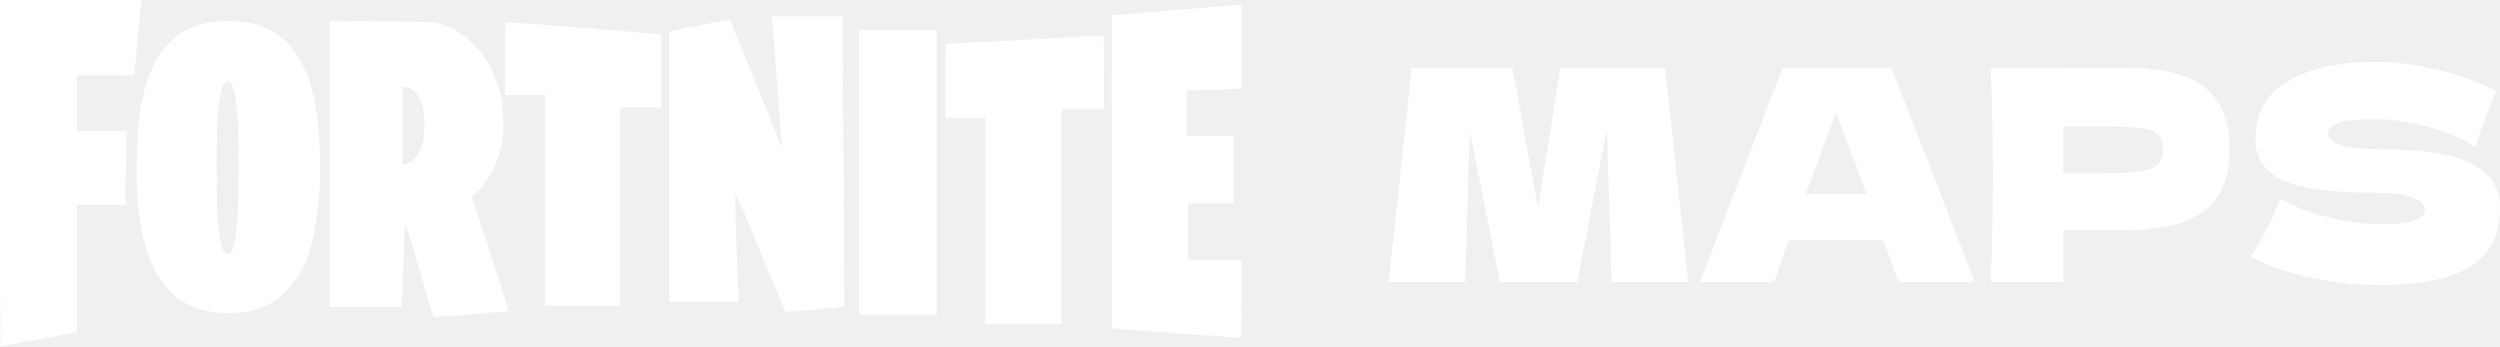
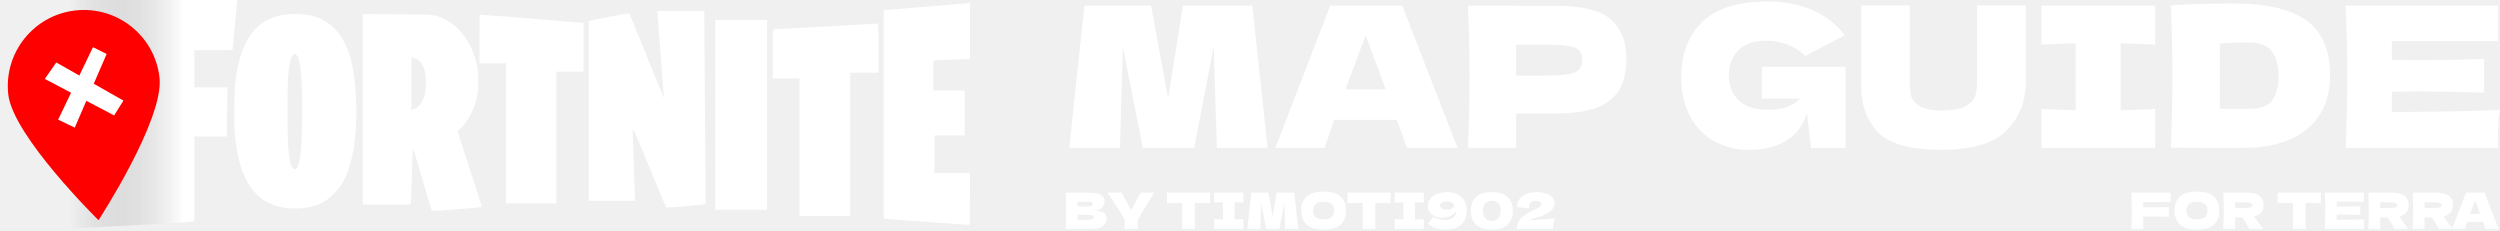
- <svg xmlns="http://www.w3.org/2000/svg" width="4245" height="588" viewBox="0 0 4245 588" fill="none">
-   <path d="M2827.36 115.027L2866.52 478.987H2736.5L2728.47 219.302L2678.27 478.987H2546.75L2495.55 221.307L2488.02 478.987H2358L2397.16 115.027H2567.83L2611.5 352.152L2649.66 115.027H2827.36Z" fill="white" />
-   <path d="M3223.32 478.987C3216.96 459.937 3208.42 436.04 3197.72 407.298H3037.58L3012.48 478.987H2886.48L3027.04 115.027H3211.77L3353.33 478.987H3223.32ZM3169.1 329.091C3156.39 293.999 3143.33 258.906 3129.95 223.814L3117.9 191.228C3106.19 221.641 3088.95 267.596 3066.19 329.091H3169.1Z" fill="white" />
-   <path d="M3608.02 115.528C3674.62 115.528 3720.97 127.392 3747.07 151.122C3773.18 174.517 3786.23 207.604 3786.23 250.384C3786.23 279.795 3781.04 304.861 3770.67 325.582C3760.29 345.969 3742.05 362.011 3715.95 373.709C3689.85 385.072 3653.87 390.754 3608.02 390.754H3503.61V478.987H3380.12C3382.8 414.149 3384.13 353.489 3384.13 297.007C3384.13 240.524 3382.8 179.864 3380.12 115.027H3503.61V115.528H3608.02ZM3572.88 293.999C3600.66 293.999 3621.41 292.996 3635.13 290.991C3649.19 288.651 3658.89 284.641 3664.24 278.959C3669.93 273.277 3672.78 264.922 3672.78 253.893C3672.78 242.864 3670.1 234.676 3664.75 229.328C3659.73 223.646 3650.19 219.803 3636.13 217.798C3622.41 215.792 3601.33 214.79 3572.88 214.79H3503.61V293.999H3572.88Z" fill="white" />
-   <path d="M3821.32 435.873C3832.7 418.828 3842.07 402.953 3849.43 388.247C3857.13 373.542 3864.49 356.497 3871.52 337.112C3895.28 350.815 3922.89 361.51 3954.35 369.197C3985.81 376.884 4015.09 380.728 4042.2 380.728C4069.97 380.728 4089.55 378.388 4100.93 373.709C4112.31 368.696 4118 363.348 4118 357.667C4118 337.28 4086.87 327.086 4024.63 327.086C3956.36 327.086 3906.83 320.068 3876.04 306.03C3845.25 291.659 3829.85 268.598 3829.85 236.848C3829.85 191.729 3848.6 158.474 3886.08 137.085C3923.56 115.695 3972.25 105 4032.16 105C4066.96 105 4102.6 109.512 4139.08 118.536C4175.89 127.225 4209.02 139.257 4238.47 154.631C4228.77 176.689 4218.56 203.594 4207.85 235.344C4205.84 242.028 4204.17 247.041 4202.83 250.384C4185.77 236.681 4160 225.317 4125.53 216.294C4091.06 206.936 4060.6 202.257 4034.16 202.257C4002.37 202.257 3980.95 204.429 3969.91 208.774C3958.87 212.784 3953.34 218.8 3953.34 226.821C3953.34 234.843 3960.87 241.36 3975.93 246.373C3991.33 251.052 4013.42 253.392 4042.2 253.392C4113.14 253.392 4164.68 261.58 4196.81 277.956C4228.94 293.999 4245 318.731 4245 352.152C4245 398.942 4227.93 432.698 4193.8 453.419C4159.66 473.806 4107.96 484 4038.68 484C4001.53 484 3963.72 479.989 3925.23 471.968C3886.75 463.613 3852.11 451.581 3821.32 435.873Z" fill="white" />
-   <path d="M0 294C0 455.733 0.4 588 0.933 588C1.733 588 110.4 567.867 123.733 565.2L130.667 563.867V348H213.333V328.267C213.333 317.467 213.733 289.333 214.267 265.6L215.067 222.667H130.667V128H179.333C206.133 128 228 127.733 228 127.333C228 125.867 238.667 12 239.333 6.267L240.133 0H0V294Z" fill="white" />
-   <path d="M1994.4 17.2L1888 26V557.2L1892.4 557.867C1896.27 558.533 2102.27 573.467 2106.4 573.333C2107.6 573.333 2108 559.2 2108 507.333V441.333H2017.33V345.333H2094.67V230.667H2014.67V154.667L2017.73 154.133C2019.33 153.733 2032.93 153.2 2048 152.667C2063.07 152.267 2082.67 151.6 2091.73 151.067L2108 150.267V8L2104.4 8.133C2102.27 8.267 2052.8 12.267 1994.4 17.2Z" fill="white" />
-   <path d="M1311.33 35.6C1312.67 48.933 1327.87 249.867 1327.6 250.133C1327.47 250.4 1307.87 202.267 1284 143.2C1260.27 84.133 1240.27 35.2 1239.73 34.267C1238.93 32.8 1202.13 39.6 1141.73 52.4L1136 53.6V512H1254.67L1254 502.4C1252.67 484.533 1247.73 336.8 1248.27 330.933C1248.67 325.733 1252.67 334.8 1290.53 426.267C1313.47 481.867 1332.93 527.867 1333.47 528.667C1334.27 529.467 1352.8 528.267 1384.27 525.6C1411.6 523.2 1434 521.067 1434 520.933C1434.13 520.8 1433.47 424.667 1432.53 307.333C1431.6 190 1430.8 79.2 1430.8 60.933L1430.67 28H1310.53L1311.33 35.6Z" fill="white" />
-   <path d="M372.667 36.133C292.933 41.467 249.067 96 235.2 206.667C232.4 229.6 231.2 307.467 233.2 334.667C239.867 422.933 263.733 480.267 306.133 509.467C328.933 525.067 363.2 533.467 397.067 531.467C435.6 529.333 461.867 518.4 485.467 494.8C504.8 475.467 515.333 457.333 525.467 426.4C539.6 383.2 546 318.667 542.8 251.467C539.2 176.267 527.867 129.467 504.533 93.6C482.267 59.467 447.067 39.067 406 36.533C399.467 36.133 392.533 35.733 390.667 35.467C388.8 35.333 380.8 35.6 372.667 36.133ZM391.467 140.933C401.2 151.467 405.333 193.467 405.333 283.333C405.333 394 398.4 440 383.2 430.133C376.667 425.733 371.733 404.267 369.333 368.667C367.6 342.667 367.6 223.6 369.333 198.667C371.867 163.467 376.4 144 383.2 139.333C386.933 136.667 387.6 136.8 391.467 140.933Z" fill="white" />
-   <path d="M560 521.333H682.267L683.067 504.4C683.6 494.933 684.667 464.267 685.467 436C686.267 407.733 687.333 382.933 687.867 380.933C688.533 378.133 694.267 396.133 711.867 456.933C724.667 500.8 735.467 537.2 736 537.733C737.067 538.933 862.133 529.067 863.467 527.733C863.867 527.2 850 483.6 832.667 430.533L801.2 334.267L807.867 328.4C830 309.067 848.267 271.733 853.467 234.8C855.733 218.667 854.267 178.667 850.8 163.867C837.467 105.867 802.133 60.8 757.067 44C737.467 36.8 739.067 36.933 646.4 36.4L560 35.867V521.333ZM697.467 150.8C706.933 155.467 714.667 167.467 718.8 184C721.6 195.067 721.2 230.133 718.133 241.333C712.4 262.4 702.267 274.667 687.067 279.333L684 280.133V146.667L688.4 147.6C690.667 148 694.8 149.467 697.467 150.8Z" fill="white" />
-   <path d="M857.333 99.333V161.333H925.333V518.667H1053.33V182.667H1122.67V58.667L1119.73 58.133C1116.93 57.467 862.667 37.2 859.067 37.333C857.733 37.333 857.333 50.667 857.333 99.333Z" fill="white" />
-   <path d="M1458.67 534.667H1590.67V50.667H1458.67V534.667Z" fill="white" />
-   <path d="M1741.33 67.467C1669.07 71.333 1608.93 74.533 1607.73 74.533C1605.47 74.667 1605.33 78.533 1605.33 137.333V200H1673.33V550.667H1802.67V185.333H1874.67V122.667C1874.67 88.133 1874.27 60.133 1873.73 60.133C1873.07 60.267 1813.6 63.467 1741.33 67.467Z" fill="white" />
+ <svg xmlns="http://www.w3.org/2000/svg" width="6374" height="588" viewBox="0 0 6374 588" fill="none">
+   <path d="M77.025 294C77.025 455.733 77.425 588 77.959 588C78.758 588 475.425 567.867 488.758 565.2L495.692 563.867V348H578.358V328.267C578.358 317.467 578.758 289.333 579.292 265.6L580.092 222.667H495.692V128H544.358C571.158 128 593.025 127.733 593.025 127.333C593.025 125.867 603.692 12 604.359 6.267L605.159 0H77.025V294Z" fill="url(#paint0_linear_9_22)" />
+   <path d="M2359.43 17.2L2253.03 26V557.2L2257.43 557.867C2261.29 558.533 2467.29 573.467 2471.43 573.333C2472.62 573.333 2473.03 559.2 2473.03 507.333V441.333H2382.36V345.333H2459.69V230.667H2379.69V154.667L2382.76 154.133C2384.36 153.733 2397.96 153.2 2413.03 152.667C2428.09 152.267 2447.69 151.6 2456.76 151.067L2473.03 150.267V8L2469.43 8.133C2467.29 8.267 2417.82 12.267 2359.43 17.2Z" fill="url(#paint1_linear_9_22)" />
+   <path d="M1676.36 35.6C1677.69 48.933 1692.89 249.867 1692.63 250.133C1692.49 250.4 1672.89 202.267 1649.03 143.2C1625.29 84.133 1605.29 35.2 1604.76 34.267C1603.96 32.8 1567.16 39.6 1506.76 52.4L1501.03 53.6V512H1619.69L1619.03 502.4C1617.69 484.533 1612.76 336.8 1613.29 330.933C1613.69 325.733 1617.69 334.8 1655.56 426.267C1678.49 481.867 1697.96 527.867 1698.49 528.667C1699.29 529.467 1717.83 528.267 1749.29 525.6C1776.63 523.2 1799.03 521.067 1799.03 520.933C1799.16 520.8 1798.49 424.667 1797.56 307.333C1796.63 190 1795.83 79.2 1795.83 60.933L1795.69 28H1675.56L1676.36 35.6Z" fill="url(#paint2_linear_9_22)" />
+   <path d="M737.692 36.133C657.958 41.467 614.092 96 600.225 206.667C597.425 229.6 596.225 307.467 598.225 334.667C604.892 422.933 628.758 480.267 671.158 509.467C693.958 525.067 728.225 533.467 762.092 531.467C800.625 529.333 826.892 518.4 850.492 494.8C869.825 475.467 880.358 457.333 890.492 426.4C904.625 383.2 911.025 318.667 907.825 251.467C904.225 176.267 892.892 129.467 869.558 93.6C847.292 59.467 812.092 39.067 771.025 36.533C764.492 36.133 757.558 35.733 755.692 35.467C753.825 35.333 745.825 35.6 737.692 36.133ZM756.492 140.933C766.225 151.467 770.359 193.467 770.359 283.333C770.359 394 763.425 440 748.225 430.133C741.692 425.733 736.759 404.267 734.359 368.667C732.625 342.667 732.625 223.6 734.359 198.667C736.892 163.467 741.425 144 748.225 139.333C751.958 136.667 752.625 136.8 756.492 140.933Z" fill="url(#paint3_linear_9_22)" />
+   <path d="M925.025 521.333H1047.29L1048.09 504.4C1048.63 494.933 1049.69 464.267 1050.49 436C1051.29 407.733 1052.36 382.933 1052.89 380.933C1053.56 378.133 1059.29 396.133 1076.89 456.933C1089.69 500.8 1100.49 537.2 1101.03 537.733C1102.09 538.933 1227.16 529.067 1228.49 527.733C1228.89 527.2 1215.03 483.6 1197.69 430.533L1166.23 334.267L1172.89 328.4C1195.03 309.067 1213.29 271.733 1218.49 234.8C1220.76 218.667 1219.29 178.667 1215.83 163.867C1202.49 105.867 1167.16 60.8 1122.09 44C1102.49 36.8 1104.09 36.933 1011.43 36.4L925.025 35.867V521.333ZM1062.49 150.8C1071.96 155.467 1079.69 167.467 1083.83 184C1086.63 195.067 1086.23 230.133 1083.16 241.333C1077.43 262.4 1067.29 274.667 1052.09 279.333L1049.03 280.133V146.667L1053.43 147.6C1055.69 148 1059.83 149.467 1062.49 150.8Z" fill="url(#paint4_linear_9_22)" />
+   <path d="M1222.36 99.333V161.333H1290.36V518.667H1418.36V182.667H1487.69V58.667L1484.76 58.133C1481.96 57.467 1227.69 37.2 1224.09 37.333C1222.76 37.333 1222.36 50.667 1222.36 99.333Z" fill="url(#paint5_linear_9_22)" />
+   <path d="M1823.69 534.667H1955.69V50.667H1823.69V534.667Z" fill="url(#paint6_linear_9_22)" />
+   <path d="M2106.36 67.467C2034.09 71.333 1973.96 74.533 1972.76 74.533C1970.49 74.667 1970.36 78.533 1970.36 137.333V200H2038.36V550.667H2167.69V185.333H2239.69V122.667C2239.69 88.133 2239.29 60.133 2238.76 60.133C2238.09 60.267 2178.63 63.467 2106.36 67.467Z" fill="url(#paint7_linear_9_22)" />
+   <path d="M3192.91 14.486L3231.86 377.007H3102.53L3094.54 118.349L3044.6 377.007H2913.78L2862.84 120.346L2855.35 377.007H2726.03L2764.97 14.486H2934.75L2978.19 250.674L3016.14 14.486H3192.91Z" fill="url(#paint8_linear_9_22)" />
+   <path d="M3586.77 377.007C3580.45 358.032 3571.96 334.23 3561.31 305.601H3402.02L3377.05 377.007H3251.72L3391.53 14.486H3575.29L3716.1 377.007H3586.77ZM3532.84 227.704C3520.19 192.75 3507.21 157.797 3493.9 122.843L3481.91 90.386C3470.26 120.679 3453.12 166.452 3430.48 227.704H3532.84Z" fill="url(#paint9_linear_9_22)" />
+   <path d="M3969.45 14.986C4035.69 14.986 4081.8 26.803 4107.76 50.439C4133.73 73.741 4146.71 106.697 4146.71 149.308C4146.71 178.602 4141.55 203.569 4131.23 224.209C4120.91 244.515 4102.77 260.494 4076.8 272.145C4050.84 283.464 4015.05 289.123 3969.45 289.123H3865.58V377.007H3742.75C3745.41 312.425 3746.74 252.005 3746.74 195.746C3746.74 139.487 3745.41 79.067 3742.75 14.486H3865.58V14.986H3969.45ZM3934.49 192.75C3962.12 192.75 3982.76 191.752 3996.41 189.754C4010.39 187.424 4020.05 183.429 4025.37 177.77C4031.03 172.111 4033.86 163.789 4033.86 152.803C4033.86 141.818 4031.2 133.662 4025.87 128.336C4020.88 122.676 4011.39 118.848 3997.41 116.851C3983.76 114.853 3962.79 113.855 3934.49 113.855H3865.58V192.75H3934.49Z" fill="url(#paint10_linear_9_22)" />
+   <path d="M4492.19 170.28H4705.41V377.007H4617.52L4607.04 288.624C4597.05 320.248 4579.24 343.717 4553.61 359.03C4527.97 374.343 4496.68 382 4459.73 382C4426.11 382 4396.15 374.51 4369.85 359.53C4343.88 344.55 4323.41 323.078 4308.43 295.115C4293.78 267.152 4286.46 234.528 4286.46 197.244C4286.46 137.657 4304.27 90.552 4339.89 55.931C4375.51 21.31 4430.94 4 4506.17 4C4549.11 4 4586.9 10.991 4619.52 24.972C4652.48 38.954 4680.44 60.592 4703.41 89.886C4688.43 97.543 4659.13 112.856 4615.53 135.826L4603.04 142.816C4590.06 129.834 4574.91 120.18 4557.6 113.855C4540.29 107.197 4521.98 103.868 4502.68 103.868C4470.72 103.868 4446.92 112.357 4431.27 129.334C4415.62 145.979 4407.8 166.618 4407.8 191.252C4407.8 217.884 4416.12 239.355 4432.77 255.667C4449.74 271.979 4475.54 280.135 4510.16 280.135C4525.14 280.135 4539.63 277.971 4553.61 273.643C4567.92 269.316 4579.91 261.826 4589.56 251.173H4492.19V170.28Z" fill="url(#paint11_linear_9_22)" />
+   <path d="M5040.94 13.987H5164.77V212.724C5164.11 261.659 5147.29 302.106 5114.34 334.063C5081.71 366.021 5026.62 382 4949.06 382C4870.49 382 4816.73 366.853 4787.77 336.56C4758.81 305.934 4744.66 265.82 4745.33 216.219V13.987H4869.16V208.23C4869.16 222.877 4870.16 234.861 4872.16 244.182C4874.49 253.17 4881.48 261.659 4893.13 269.649C4905.12 277.638 4924.26 281.633 4950.56 281.633C4979.18 281.633 5000.16 277.638 5013.47 269.649C5026.79 261.326 5034.61 252.172 5036.94 242.185C5039.6 232.198 5040.94 219.382 5040.94 203.736V13.987Z" fill="url(#paint12_linear_9_22)" />
+   <path d="M5494.8 113.855C5455.18 111.857 5425.89 110.692 5406.91 110.359V281.133C5426.22 280.801 5455.51 279.635 5494.8 277.638V377.007H5204.68V277.638C5242.96 279.635 5272.09 280.801 5292.06 281.133V110.359C5272.09 110.692 5242.96 111.857 5204.68 113.855V14.486H5494.8V113.855Z" fill="url(#paint13_linear_9_22)" />
+   <path d="M5694.6 8.993C5757.18 8.993 5806.62 16.65 5842.9 31.963C5879.19 46.943 5904.49 67.915 5918.8 94.88C5933.45 121.511 5940.77 154.301 5940.77 193.25C5940.77 230.201 5932.45 262.491 5915.81 290.122C5899.16 317.752 5874.19 339.223 5840.9 354.536C5807.61 369.517 5766.67 377.007 5718.07 377.007C5688.44 377.007 5658.31 377.007 5627.69 377.007C5597.06 377.007 5566.1 376.84 5534.81 376.507C5537.47 310.927 5538.8 249.841 5538.8 193.25C5538.8 135.992 5537.47 76.238 5534.81 13.987C5574.42 10.658 5627.69 8.993 5694.6 8.993ZM5732.05 277.638C5763.01 277.638 5783.65 270.148 5793.97 255.168C5804.29 240.188 5809.45 219.548 5809.45 193.25C5809.45 167.95 5803.95 147.477 5792.97 131.831C5782.32 116.185 5762.01 108.362 5732.05 108.362C5699.76 108.362 5675.62 109.361 5659.64 111.358V277.638H5732.05Z" fill="url(#paint14_linear_9_22)" />
+   <path d="M6098.35 285.627C6224.85 284.962 6316.56 283.131 6373.49 280.135C6371.16 293.783 6369.66 307.931 6368.99 322.579C6368.66 336.893 6368.5 355.036 6368.5 377.007H5980.51C5983.17 312.425 5984.5 252.005 5984.5 195.746C5984.5 139.487 5983.17 79.067 5980.51 14.486H6368.5V104.867H6098.35V152.803C6114.33 153.136 6137.97 153.303 6169.26 153.303C6222.19 153.303 6276.95 152.304 6333.54 150.306V236.193C6276.95 234.196 6222.19 233.197 6169.26 233.197C6137.97 233.197 6114.33 233.363 6098.35 233.696V285.627Z" fill="url(#paint15_linear_9_22)" />
+   <path d="M2792.15 537.792C2811.61 537.792 2821.34 543.979 2821.34 556.352C2821.34 562.155 2820.01 567.104 2817.37 571.2C2814.72 575.211 2809.99 578.368 2803.16 580.672C2796.33 582.891 2786.86 584 2774.75 584H2717.15C2717.83 567.445 2718.17 551.957 2718.17 537.536C2718.17 523.115 2717.83 507.627 2717.15 491.072H2747.23V491.2H2774.49C2785.07 491.2 2793.39 492.096 2799.45 493.888C2805.59 495.595 2809.9 498.112 2812.38 501.44C2814.94 504.768 2816.22 508.992 2816.22 514.112C2816.22 519.317 2814.38 523.968 2810.71 528.064C2807.13 532.075 2800.94 535.317 2792.15 537.792ZM2747.23 514.496V526.4H2771.8C2777.09 526.4 2780.76 525.931 2782.81 524.992C2784.94 524.053 2786.01 522.347 2786.01 519.872C2786.01 517.909 2784.9 516.544 2782.68 515.776C2780.55 514.923 2776.92 514.496 2771.8 514.496H2747.23ZM2771.8 560.576C2776.24 560.576 2779.61 560.405 2781.91 560.064C2784.3 559.637 2786.01 558.955 2787.03 558.016C2788.06 556.992 2788.57 555.627 2788.57 553.92C2788.57 551.701 2787.33 550.123 2784.86 549.184C2782.47 548.16 2778.12 547.648 2771.8 547.648H2747.23V560.576H2771.8Z" fill="url(#paint16_linear_9_22)" />
+   <path d="M2942.94 491.072L2940.51 494.784C2931.38 508.949 2923.53 521.493 2916.96 532.416C2910.47 543.253 2905.05 553.237 2900.7 562.368V584H2867.29V560.192C2864.14 553.792 2860.42 547.221 2856.16 540.48C2851.89 533.653 2845.83 524.309 2837.98 512.448C2831.84 503.403 2827.14 496.277 2823.9 491.072H2859.74C2862.3 496.277 2866.48 504 2872.28 514.24C2878.09 524.651 2882.05 531.989 2884.19 536.256C2887.17 530.027 2891.19 522.389 2896.22 513.344C2902.11 502.763 2906.08 495.339 2908.12 491.072H2942.94Z" fill="url(#paint17_linear_9_22)" />
+   <path d="M3085.35 517.952C3071.95 517.525 3058.94 517.269 3046.31 517.184V584H3014.31V517.184C3001.59 517.269 2988.62 517.525 2975.4 517.952V491.072H3085.35V517.952Z" fill="url(#paint18_linear_9_22)" />
+   <path d="M3170.01 516.544C3159.86 516.032 3152.35 515.733 3147.49 515.648V559.424C3152.43 559.339 3159.94 559.04 3170.01 558.528V584H3095.65V558.528C3105.46 559.04 3112.93 559.339 3118.05 559.424V515.648C3112.93 515.733 3105.46 516.032 3095.65 516.544V491.072H3170.01V516.544Z" fill="url(#paint19_linear_9_22)" />
+   <path d="M3299.95 491.072L3309.93 584H3276.78L3274.73 517.696L3261.93 584H3228.4L3215.34 518.208L3213.42 584H3180.27L3190.25 491.072H3233.77L3244.91 551.616L3254.64 491.072H3299.95Z" fill="url(#paint20_linear_9_22)" />
+   <path d="M3374.61 585.28C3355.06 585.28 3340.69 581.056 3331.47 572.608C3322.25 564.075 3317.65 552.128 3317.65 536.768C3317.65 521.579 3322.21 509.717 3331.34 501.184C3340.56 492.651 3354.98 488.384 3374.61 488.384C3394.32 488.384 3408.74 492.651 3417.87 501.184C3427.09 509.717 3431.69 521.579 3431.69 536.768C3431.69 552.213 3427.13 564.16 3418 572.608C3408.87 581.056 3394.4 585.28 3374.61 585.28ZM3374.61 559.168C3384.08 559.168 3390.9 557.376 3395.09 553.792C3399.27 550.123 3401.36 544.448 3401.36 536.768C3401.36 529.259 3399.27 523.669 3395.09 520C3390.9 516.331 3384.08 514.496 3374.61 514.496C3365.22 514.496 3358.43 516.331 3354.25 520C3350.07 523.669 3347.98 529.259 3347.98 536.768C3347.98 544.363 3350.07 549.995 3354.25 553.664C3358.43 557.333 3365.22 559.168 3374.61 559.168Z" fill="url(#paint21_linear_9_22)" />
+   <path d="M3545.47 517.952C3532.07 517.525 3519.06 517.269 3506.43 517.184V584H3474.43V517.184C3461.72 517.269 3448.75 517.525 3435.52 517.952V491.072H3545.47V517.952Z" fill="url(#paint22_linear_9_22)" />
+   <path d="M3630.14 516.544C3619.98 516.032 3612.47 515.733 3607.61 515.648V559.424C3612.56 559.339 3620.07 559.04 3630.14 558.528V584H3555.77V558.528C3565.58 559.04 3573.05 559.339 3578.17 559.424V515.648C3573.05 515.733 3565.58 516.032 3555.77 516.544V491.072H3630.14V516.544Z" fill="url(#paint23_linear_9_22)" />
+   <path d="M3690.57 489.792C3700.13 489.792 3708.62 491.712 3716.04 495.552C3723.55 499.307 3729.36 504.555 3733.45 511.296C3737.63 518.037 3739.72 525.717 3739.72 534.336C3739.72 551.488 3734.94 564.288 3725.39 572.736C3715.92 581.099 3703.11 585.28 3686.99 585.28C3667.36 585.28 3651.87 580.331 3640.52 570.432C3645.64 564.971 3650.34 558.955 3654.6 552.384C3657.93 555.115 3662.67 557.248 3668.81 558.784C3674.96 560.235 3680.54 560.96 3685.58 560.96C3693 560.96 3699.23 559.125 3704.27 555.456C3709.3 551.701 3712.37 546.368 3713.48 539.456C3713.57 539.029 3713.61 538.432 3713.61 537.664C3709.52 543.637 3704.1 548.032 3697.36 550.848C3690.61 553.579 3683.74 554.944 3676.75 554.944C3669.92 554.944 3663.73 553.707 3658.19 551.232C3652.64 548.757 3648.29 545.387 3645.13 541.12C3641.97 536.768 3640.4 531.904 3640.4 526.528C3640.4 518.763 3642.57 512.107 3646.92 506.56C3651.36 501.013 3657.38 496.832 3664.97 494.016C3672.57 491.2 3681.1 489.792 3690.57 489.792ZM3689.29 534.848C3692.53 534.848 3695.52 534.379 3698.25 533.44C3701.07 532.416 3703.29 531.093 3704.91 529.472C3706.61 527.851 3707.47 526.101 3707.47 524.224C3707.47 521.323 3705.68 518.848 3702.09 516.8C3698.59 514.752 3694.33 513.728 3689.29 513.728C3684.26 513.728 3679.95 514.752 3676.36 516.8C3672.86 518.848 3671.11 521.323 3671.11 524.224C3671.11 527.211 3672.86 529.728 3676.36 531.776C3679.95 533.824 3684.26 534.848 3689.29 534.848Z" fill="url(#paint24_linear_9_22)" />
+   <path d="M3803.65 585.28C3785.31 585.28 3771.78 581.056 3763.08 572.608C3754.37 564.16 3750.02 552.427 3750.02 537.408C3750.02 522.475 3754.37 510.827 3763.08 502.464C3771.87 494.016 3785.39 489.792 3803.65 489.792C3821.91 489.792 3835.4 494.016 3844.1 502.464C3852.8 510.827 3857.16 522.475 3857.16 537.408C3857.16 552.427 3852.8 564.16 3844.1 572.608C3835.4 581.056 3821.91 585.28 3803.65 585.28ZM3803.78 562.88C3811.63 562.88 3817.35 560.491 3820.93 555.712C3824.52 550.848 3826.31 544.747 3826.31 537.408C3826.31 530.155 3824.52 524.139 3820.93 519.36C3817.35 514.496 3811.63 512.064 3803.78 512.064C3795.67 512.064 3789.79 514.496 3786.12 519.36C3782.53 524.139 3780.74 530.155 3780.74 537.408C3780.74 544.661 3782.53 550.72 3786.12 555.584C3789.79 560.448 3795.67 562.88 3803.78 562.88Z" fill="url(#paint25_linear_9_22)" />
+   <path d="M3899.52 561.6C3927.26 560.064 3948.76 558.357 3964.04 556.48C3962.58 560.917 3961.48 565.611 3960.71 570.56C3959.94 575.509 3959.56 579.989 3959.56 584H3868.04L3867.91 581.312C3867.91 572.949 3870.34 565.696 3875.2 559.552C3880.15 553.408 3887.02 547.733 3895.81 542.528C3898.37 540.992 3902.38 539.029 3907.84 536.64C3914.93 533.568 3920.39 530.88 3924.23 528.576C3928.07 526.187 3929.99 523.84 3929.99 521.536C3929.99 518.635 3928.79 516.331 3926.4 514.624C3924.01 512.917 3920.3 512.064 3915.27 512.064C3909.72 512.064 3905.5 513.472 3902.59 516.288C3899.78 519.104 3898.37 522.688 3898.37 527.04C3898.37 528.405 3898.5 529.813 3898.76 531.264C3888 529.899 3877.55 528.96 3867.4 528.448C3867.4 521.195 3869.27 514.667 3873.03 508.864C3876.87 502.976 3882.58 498.325 3890.18 494.912C3897.86 491.499 3907.25 489.792 3918.34 489.792C3928.49 489.792 3936.94 491.2 3943.68 494.016C3950.51 496.747 3955.5 500.245 3958.66 504.512C3961.9 508.693 3963.52 513.003 3963.52 517.44C3963.52 522.56 3962.37 526.955 3960.07 530.624C3957.85 534.293 3954.61 537.579 3950.34 540.48C3946.16 543.296 3940.53 546.368 3933.44 549.696C3932.42 550.208 3930.76 550.805 3928.45 551.488C3926.15 552.085 3924.7 552.469 3924.1 552.64C3918.04 554.432 3913.22 555.925 3909.64 557.12C3906.05 558.315 3902.68 559.808 3899.52 561.6Z" fill="url(#paint26_linear_9_22)" />
+   <path d="M5533.99 515.008H5464.35V528.448C5468.71 528.533 5475.23 528.576 5483.94 528.576C5498.96 528.576 5514.23 528.32 5529.76 527.808V552.896C5514.23 552.299 5497.85 552 5480.61 552C5473.44 552 5468.02 552.043 5464.35 552.128V584H5434.15C5434.83 567.445 5435.17 551.957 5435.17 537.536C5435.17 523.115 5434.83 507.627 5434.15 491.072H5533.99V515.008Z" fill="url(#paint27_linear_9_22)" />
+   <path d="M5601.23 585.28C5581.69 585.28 5567.31 581.056 5558.09 572.608C5548.88 564.075 5544.27 552.128 5544.27 536.768C5544.27 521.579 5548.84 509.717 5557.97 501.184C5567.18 492.651 5581.6 488.384 5601.23 488.384C5620.94 488.384 5635.36 492.651 5644.49 501.184C5653.71 509.717 5658.32 521.579 5658.32 536.768C5658.32 552.213 5653.75 564.16 5644.62 572.608C5635.49 581.056 5621.03 585.28 5601.23 585.28ZM5601.23 559.168C5610.7 559.168 5617.53 557.376 5621.71 553.792C5625.89 550.123 5627.98 544.448 5627.98 536.768C5627.98 529.259 5625.89 523.669 5621.71 520C5617.53 516.331 5610.7 514.496 5601.23 514.496C5591.84 514.496 5585.06 516.331 5580.88 520C5576.7 523.669 5574.61 529.259 5574.61 536.768C5574.61 544.363 5576.7 549.995 5580.88 553.664C5585.06 557.333 5591.84 559.168 5601.23 559.168Z" fill="url(#paint28_linear_9_22)" />
+   <path d="M5771.3 522.048C5771.3 529.472 5769.47 535.744 5765.8 540.864C5762.22 545.984 5756.03 549.696 5747.24 552C5748.26 553.365 5748.99 554.432 5749.42 555.2L5770.15 584H5735.34C5731.58 577.003 5725.65 567.104 5717.54 554.304H5698.73V584H5668.52C5669.2 567.445 5669.54 551.957 5669.54 537.536C5669.54 523.115 5669.2 507.627 5668.52 491.072H5698.73V491.2H5724.97C5742.21 491.2 5754.24 493.973 5761.06 499.52C5767.89 505.067 5771.3 512.576 5771.3 522.048ZM5698.73 515.776V530.368H5716.01C5723.26 530.368 5728.72 530.155 5732.39 529.728C5736.15 529.216 5738.75 528.448 5740.2 527.424C5741.65 526.4 5742.38 524.907 5742.38 522.944C5742.38 521.067 5741.69 519.616 5740.33 518.592C5738.96 517.568 5736.4 516.843 5732.65 516.416C5728.89 515.989 5723.35 515.776 5716.01 515.776H5698.73Z" fill="url(#paint29_linear_9_22)" />
+   <path d="M5917.1 517.952C5903.7 517.525 5890.69 517.269 5878.06 517.184V584H5846.06V517.184C5833.34 517.269 5820.37 517.525 5807.15 517.952V491.072H5917.1V517.952Z" fill="url(#paint30_linear_9_22)" />
+   <path d="M5957.6 560.576C5990.03 560.405 6013.54 559.936 6028.13 559.168C6027.53 562.667 6027.15 566.293 6026.98 570.048C6026.89 573.717 6026.85 578.368 6026.85 584H5927.4C5928.08 567.445 5928.42 551.957 5928.42 537.536C5928.42 523.115 5928.08 507.627 5927.4 491.072H6026.85V514.24H5957.6V526.528C5961.7 526.613 5967.76 526.656 5975.78 526.656C5989.35 526.656 6003.38 526.4 6017.89 525.888V547.904C6003.38 547.392 5989.35 547.136 5975.78 547.136C5967.76 547.136 5961.7 547.179 5957.6 547.264V560.576Z" fill="url(#paint31_linear_9_22)" />
+   <path d="M6141.18 522.048C6141.18 529.472 6139.34 535.744 6135.68 540.864C6132.09 545.984 6125.9 549.696 6117.11 552C6118.14 553.365 6118.86 554.432 6119.29 555.2L6140.03 584H6105.21C6101.46 577.003 6095.53 567.104 6087.42 554.304H6068.6V584H6038.4C6039.08 567.445 6039.42 551.957 6039.42 537.536C6039.42 523.115 6039.08 507.627 6038.4 491.072H6068.6V491.2H6094.84C6112.08 491.2 6124.11 493.973 6130.94 499.52C6137.77 505.067 6141.18 512.576 6141.18 522.048ZM6068.6 515.776V530.368H6085.88C6093.14 530.368 6098.6 530.155 6102.27 529.728C6106.02 529.216 6108.62 528.448 6110.07 527.424C6111.53 526.4 6112.25 524.907 6112.25 522.944C6112.25 521.067 6111.57 519.616 6110.2 518.592C6108.84 517.568 6106.28 516.843 6102.52 516.416C6098.77 515.989 6093.22 515.776 6085.88 515.776H6068.6Z" fill="url(#paint32_linear_9_22)" />
+   <path d="M6254.18 522.048C6254.18 529.472 6252.34 535.744 6248.68 540.864C6245.09 545.984 6238.9 549.696 6230.11 552C6231.14 553.365 6231.86 554.432 6232.29 555.2L6253.03 584H6218.21C6214.46 577.003 6208.53 567.104 6200.42 554.304H6181.6V584H6151.4C6152.08 567.445 6152.42 551.957 6152.42 537.536C6152.42 523.115 6152.08 507.627 6151.4 491.072H6181.6V491.2H6207.84C6225.08 491.2 6237.11 493.973 6243.94 499.52C6250.77 505.067 6254.18 512.576 6254.18 522.048ZM6181.6 515.776V530.368H6198.88C6206.14 530.368 6211.6 530.155 6215.27 529.728C6219.02 529.216 6221.62 528.448 6223.07 527.424C6224.53 526.4 6225.25 524.907 6225.25 522.944C6225.25 521.067 6224.57 519.616 6223.2 518.592C6221.84 517.568 6219.28 516.843 6215.52 516.416C6211.77 515.989 6206.22 515.776 6198.88 515.776H6181.6Z" fill="url(#paint33_linear_9_22)" />
+   <path d="M6337.54 584C6335.92 579.136 6333.74 573.035 6331.01 565.696H6290.18L6283.78 584H6251.65L6287.49 491.072H6334.59L6370.69 584H6337.54ZM6323.71 545.728C6320.47 536.768 6317.14 527.808 6313.73 518.848L6310.66 510.528C6307.67 518.293 6303.28 530.027 6297.47 545.728H6323.71Z" fill="url(#paint34_linear_9_22)" />
+   <path d="M21.031 240.433C9.416 133.947 86.345 38.204 192.856 26.586C299.368 14.968 395.128 91.874 406.744 198.36C418.359 304.847 251.194 561.414 251.194 561.414C251.194 561.414 32.647 346.919 21.031 240.433Z" fill="#FF0000" />
+   <path d="M114.234 201.217L143.448 159.226L314.677 256.462L290.925 294.337L114.234 201.217Z" fill="white" />
+   <path d="M237.025 120.286L271.868 137.674L190.579 325.412L148.218 305.052L237.025 120.286Z" fill="white" />
+   <defs>
+     <linearGradient id="paint0_linear_9_22" x1="77.025" y1="294" x2="6373.49" y2="294" gradientUnits="userSpaceOnUse">
+       <stop offset="0.016" stop-color="#999999" stop-opacity="0" />
+       <stop offset="0.062" stop-color="white" />
+     </linearGradient>
+     <linearGradient id="paint1_linear_9_22" x1="77.025" y1="294" x2="6373.49" y2="294" gradientUnits="userSpaceOnUse">
+       <stop offset="0.016" stop-color="#999999" stop-opacity="0" />
+       <stop offset="0.062" stop-color="white" />
+     </linearGradient>
+     <linearGradient id="paint2_linear_9_22" x1="77.025" y1="294" x2="6373.49" y2="294" gradientUnits="userSpaceOnUse">
+       <stop offset="0.016" stop-color="#999999" stop-opacity="0" />
+       <stop offset="0.062" stop-color="white" />
+     </linearGradient>
+     <linearGradient id="paint3_linear_9_22" x1="77.025" y1="294" x2="6373.49" y2="294" gradientUnits="userSpaceOnUse">
+       <stop offset="0.016" stop-color="#999999" stop-opacity="0" />
+       <stop offset="0.062" stop-color="white" />
+     </linearGradient>
+     <linearGradient id="paint4_linear_9_22" x1="77.025" y1="294" x2="6373.49" y2="294" gradientUnits="userSpaceOnUse">
+       <stop offset="0.016" stop-color="#999999" stop-opacity="0" />
+       <stop offset="0.062" stop-color="white" />
+     </linearGradient>
+     <linearGradient id="paint5_linear_9_22" x1="77.025" y1="294" x2="6373.49" y2="294" gradientUnits="userSpaceOnUse">
+       <stop offset="0.016" stop-color="#999999" stop-opacity="0" />
+       <stop offset="0.062" stop-color="white" />
+     </linearGradient>
+     <linearGradient id="paint6_linear_9_22" x1="77.025" y1="294" x2="6373.49" y2="294" gradientUnits="userSpaceOnUse">
+       <stop offset="0.016" stop-color="#999999" stop-opacity="0" />
+       <stop offset="0.062" stop-color="white" />
+     </linearGradient>
+     <linearGradient id="paint7_linear_9_22" x1="77.025" y1="294" x2="6373.49" y2="294" gradientUnits="userSpaceOnUse">
+       <stop offset="0.016" stop-color="#999999" stop-opacity="0" />
+       <stop offset="0.062" stop-color="white" />
+     </linearGradient>
+     <linearGradient id="paint8_linear_9_22" x1="77.025" y1="294" x2="6373.49" y2="294" gradientUnits="userSpaceOnUse">
+       <stop offset="0.016" stop-color="#999999" stop-opacity="0" />
+       <stop offset="0.062" stop-color="white" />
+     </linearGradient>
+     <linearGradient id="paint9_linear_9_22" x1="77.025" y1="294" x2="6373.49" y2="294" gradientUnits="userSpaceOnUse">
+       <stop offset="0.016" stop-color="#999999" stop-opacity="0" />
+       <stop offset="0.062" stop-color="white" />
+     </linearGradient>
+     <linearGradient id="paint10_linear_9_22" x1="77.025" y1="294" x2="6373.49" y2="294" gradientUnits="userSpaceOnUse">
+       <stop offset="0.016" stop-color="#999999" stop-opacity="0" />
+       <stop offset="0.062" stop-color="white" />
+     </linearGradient>
+     <linearGradient id="paint11_linear_9_22" x1="77.025" y1="294" x2="6373.49" y2="294" gradientUnits="userSpaceOnUse">
+       <stop offset="0.016" stop-color="#999999" stop-opacity="0" />
+       <stop offset="0.062" stop-color="white" />
+     </linearGradient>
+     <linearGradient id="paint12_linear_9_22" x1="77.025" y1="294" x2="6373.49" y2="294" gradientUnits="userSpaceOnUse">
+       <stop offset="0.016" stop-color="#999999" stop-opacity="0" />
+       <stop offset="0.062" stop-color="white" />
+     </linearGradient>
+     <linearGradient id="paint13_linear_9_22" x1="77.025" y1="294" x2="6373.49" y2="294" gradientUnits="userSpaceOnUse">
+       <stop offset="0.016" stop-color="#999999" stop-opacity="0" />
+       <stop offset="0.062" stop-color="white" />
+     </linearGradient>
+     <linearGradient id="paint14_linear_9_22" x1="77.025" y1="294" x2="6373.49" y2="294" gradientUnits="userSpaceOnUse">
+       <stop offset="0.016" stop-color="#999999" stop-opacity="0" />
+       <stop offset="0.062" stop-color="white" />
+     </linearGradient>
+     <linearGradient id="paint15_linear_9_22" x1="77.025" y1="294" x2="6373.49" y2="294" gradientUnits="userSpaceOnUse">
+       <stop offset="0.016" stop-color="#999999" stop-opacity="0" />
+       <stop offset="0.062" stop-color="white" />
+     </linearGradient>
+     <linearGradient id="paint16_linear_9_22" x1="77.025" y1="294" x2="6373.49" y2="294" gradientUnits="userSpaceOnUse">
+       <stop offset="0.016" stop-color="#999999" stop-opacity="0" />
+       <stop offset="0.062" stop-color="white" />
+     </linearGradient>
+     <linearGradient id="paint17_linear_9_22" x1="77.025" y1="294" x2="6373.49" y2="294" gradientUnits="userSpaceOnUse">
+       <stop offset="0.016" stop-color="#999999" stop-opacity="0" />
+       <stop offset="0.062" stop-color="white" />
+     </linearGradient>
+     <linearGradient id="paint18_linear_9_22" x1="77.025" y1="294" x2="6373.49" y2="294" gradientUnits="userSpaceOnUse">
+       <stop offset="0.016" stop-color="#999999" stop-opacity="0" />
+       <stop offset="0.062" stop-color="white" />
+     </linearGradient>
+     <linearGradient id="paint19_linear_9_22" x1="77.025" y1="294" x2="6373.49" y2="294" gradientUnits="userSpaceOnUse">
+       <stop offset="0.016" stop-color="#999999" stop-opacity="0" />
+       <stop offset="0.062" stop-color="white" />
+     </linearGradient>
+     <linearGradient id="paint20_linear_9_22" x1="77.025" y1="294" x2="6373.49" y2="294" gradientUnits="userSpaceOnUse">
+       <stop offset="0.016" stop-color="#999999" stop-opacity="0" />
+       <stop offset="0.062" stop-color="white" />
+     </linearGradient>
+     <linearGradient id="paint21_linear_9_22" x1="77.025" y1="294" x2="6373.49" y2="294" gradientUnits="userSpaceOnUse">
+       <stop offset="0.016" stop-color="#999999" stop-opacity="0" />
+       <stop offset="0.062" stop-color="white" />
+     </linearGradient>
+     <linearGradient id="paint22_linear_9_22" x1="77.025" y1="294" x2="6373.49" y2="294" gradientUnits="userSpaceOnUse">
+       <stop offset="0.016" stop-color="#999999" stop-opacity="0" />
+       <stop offset="0.062" stop-color="white" />
+     </linearGradient>
+     <linearGradient id="paint23_linear_9_22" x1="77.025" y1="294" x2="6373.49" y2="294" gradientUnits="userSpaceOnUse">
+       <stop offset="0.016" stop-color="#999999" stop-opacity="0" />
+       <stop offset="0.062" stop-color="white" />
+     </linearGradient>
+     <linearGradient id="paint24_linear_9_22" x1="77.025" y1="294" x2="6373.49" y2="294" gradientUnits="userSpaceOnUse">
+       <stop offset="0.016" stop-color="#999999" stop-opacity="0" />
+       <stop offset="0.062" stop-color="white" />
+     </linearGradient>
+     <linearGradient id="paint25_linear_9_22" x1="77.025" y1="294" x2="6373.49" y2="294" gradientUnits="userSpaceOnUse">
+       <stop offset="0.016" stop-color="#999999" stop-opacity="0" />
+       <stop offset="0.062" stop-color="white" />
+     </linearGradient>
+     <linearGradient id="paint26_linear_9_22" x1="77.025" y1="294" x2="6373.49" y2="294" gradientUnits="userSpaceOnUse">
+       <stop offset="0.016" stop-color="#999999" stop-opacity="0" />
+       <stop offset="0.062" stop-color="white" />
+     </linearGradient>
+     <linearGradient id="paint27_linear_9_22" x1="77.025" y1="294" x2="6373.49" y2="294" gradientUnits="userSpaceOnUse">
+       <stop offset="0.016" stop-color="#999999" stop-opacity="0" />
+       <stop offset="0.062" stop-color="white" />
+     </linearGradient>
+     <linearGradient id="paint28_linear_9_22" x1="77.025" y1="294" x2="6373.49" y2="294" gradientUnits="userSpaceOnUse">
+       <stop offset="0.016" stop-color="#999999" stop-opacity="0" />
+       <stop offset="0.062" stop-color="white" />
+     </linearGradient>
+     <linearGradient id="paint29_linear_9_22" x1="77.025" y1="294" x2="6373.49" y2="294" gradientUnits="userSpaceOnUse">
+       <stop offset="0.016" stop-color="#999999" stop-opacity="0" />
+       <stop offset="0.062" stop-color="white" />
+     </linearGradient>
+     <linearGradient id="paint30_linear_9_22" x1="77.025" y1="294" x2="6373.49" y2="294" gradientUnits="userSpaceOnUse">
+       <stop offset="0.016" stop-color="#999999" stop-opacity="0" />
+       <stop offset="0.062" stop-color="white" />
+     </linearGradient>
+     <linearGradient id="paint31_linear_9_22" x1="77.025" y1="294" x2="6373.49" y2="294" gradientUnits="userSpaceOnUse">
+       <stop offset="0.016" stop-color="#999999" stop-opacity="0" />
+       <stop offset="0.062" stop-color="white" />
+     </linearGradient>
+     <linearGradient id="paint32_linear_9_22" x1="77.025" y1="294" x2="6373.49" y2="294" gradientUnits="userSpaceOnUse">
+       <stop offset="0.016" stop-color="#999999" stop-opacity="0" />
+       <stop offset="0.062" stop-color="white" />
+     </linearGradient>
+     <linearGradient id="paint33_linear_9_22" x1="77.025" y1="294" x2="6373.49" y2="294" gradientUnits="userSpaceOnUse">
+       <stop offset="0.016" stop-color="#999999" stop-opacity="0" />
+       <stop offset="0.062" stop-color="white" />
+     </linearGradient>
+     <linearGradient id="paint34_linear_9_22" x1="77.025" y1="294" x2="6373.49" y2="294" gradientUnits="userSpaceOnUse">
+       <stop offset="0.016" stop-color="#999999" stop-opacity="0" />
+       <stop offset="0.062" stop-color="white" />
+     </linearGradient>
+   </defs>
</svg>
